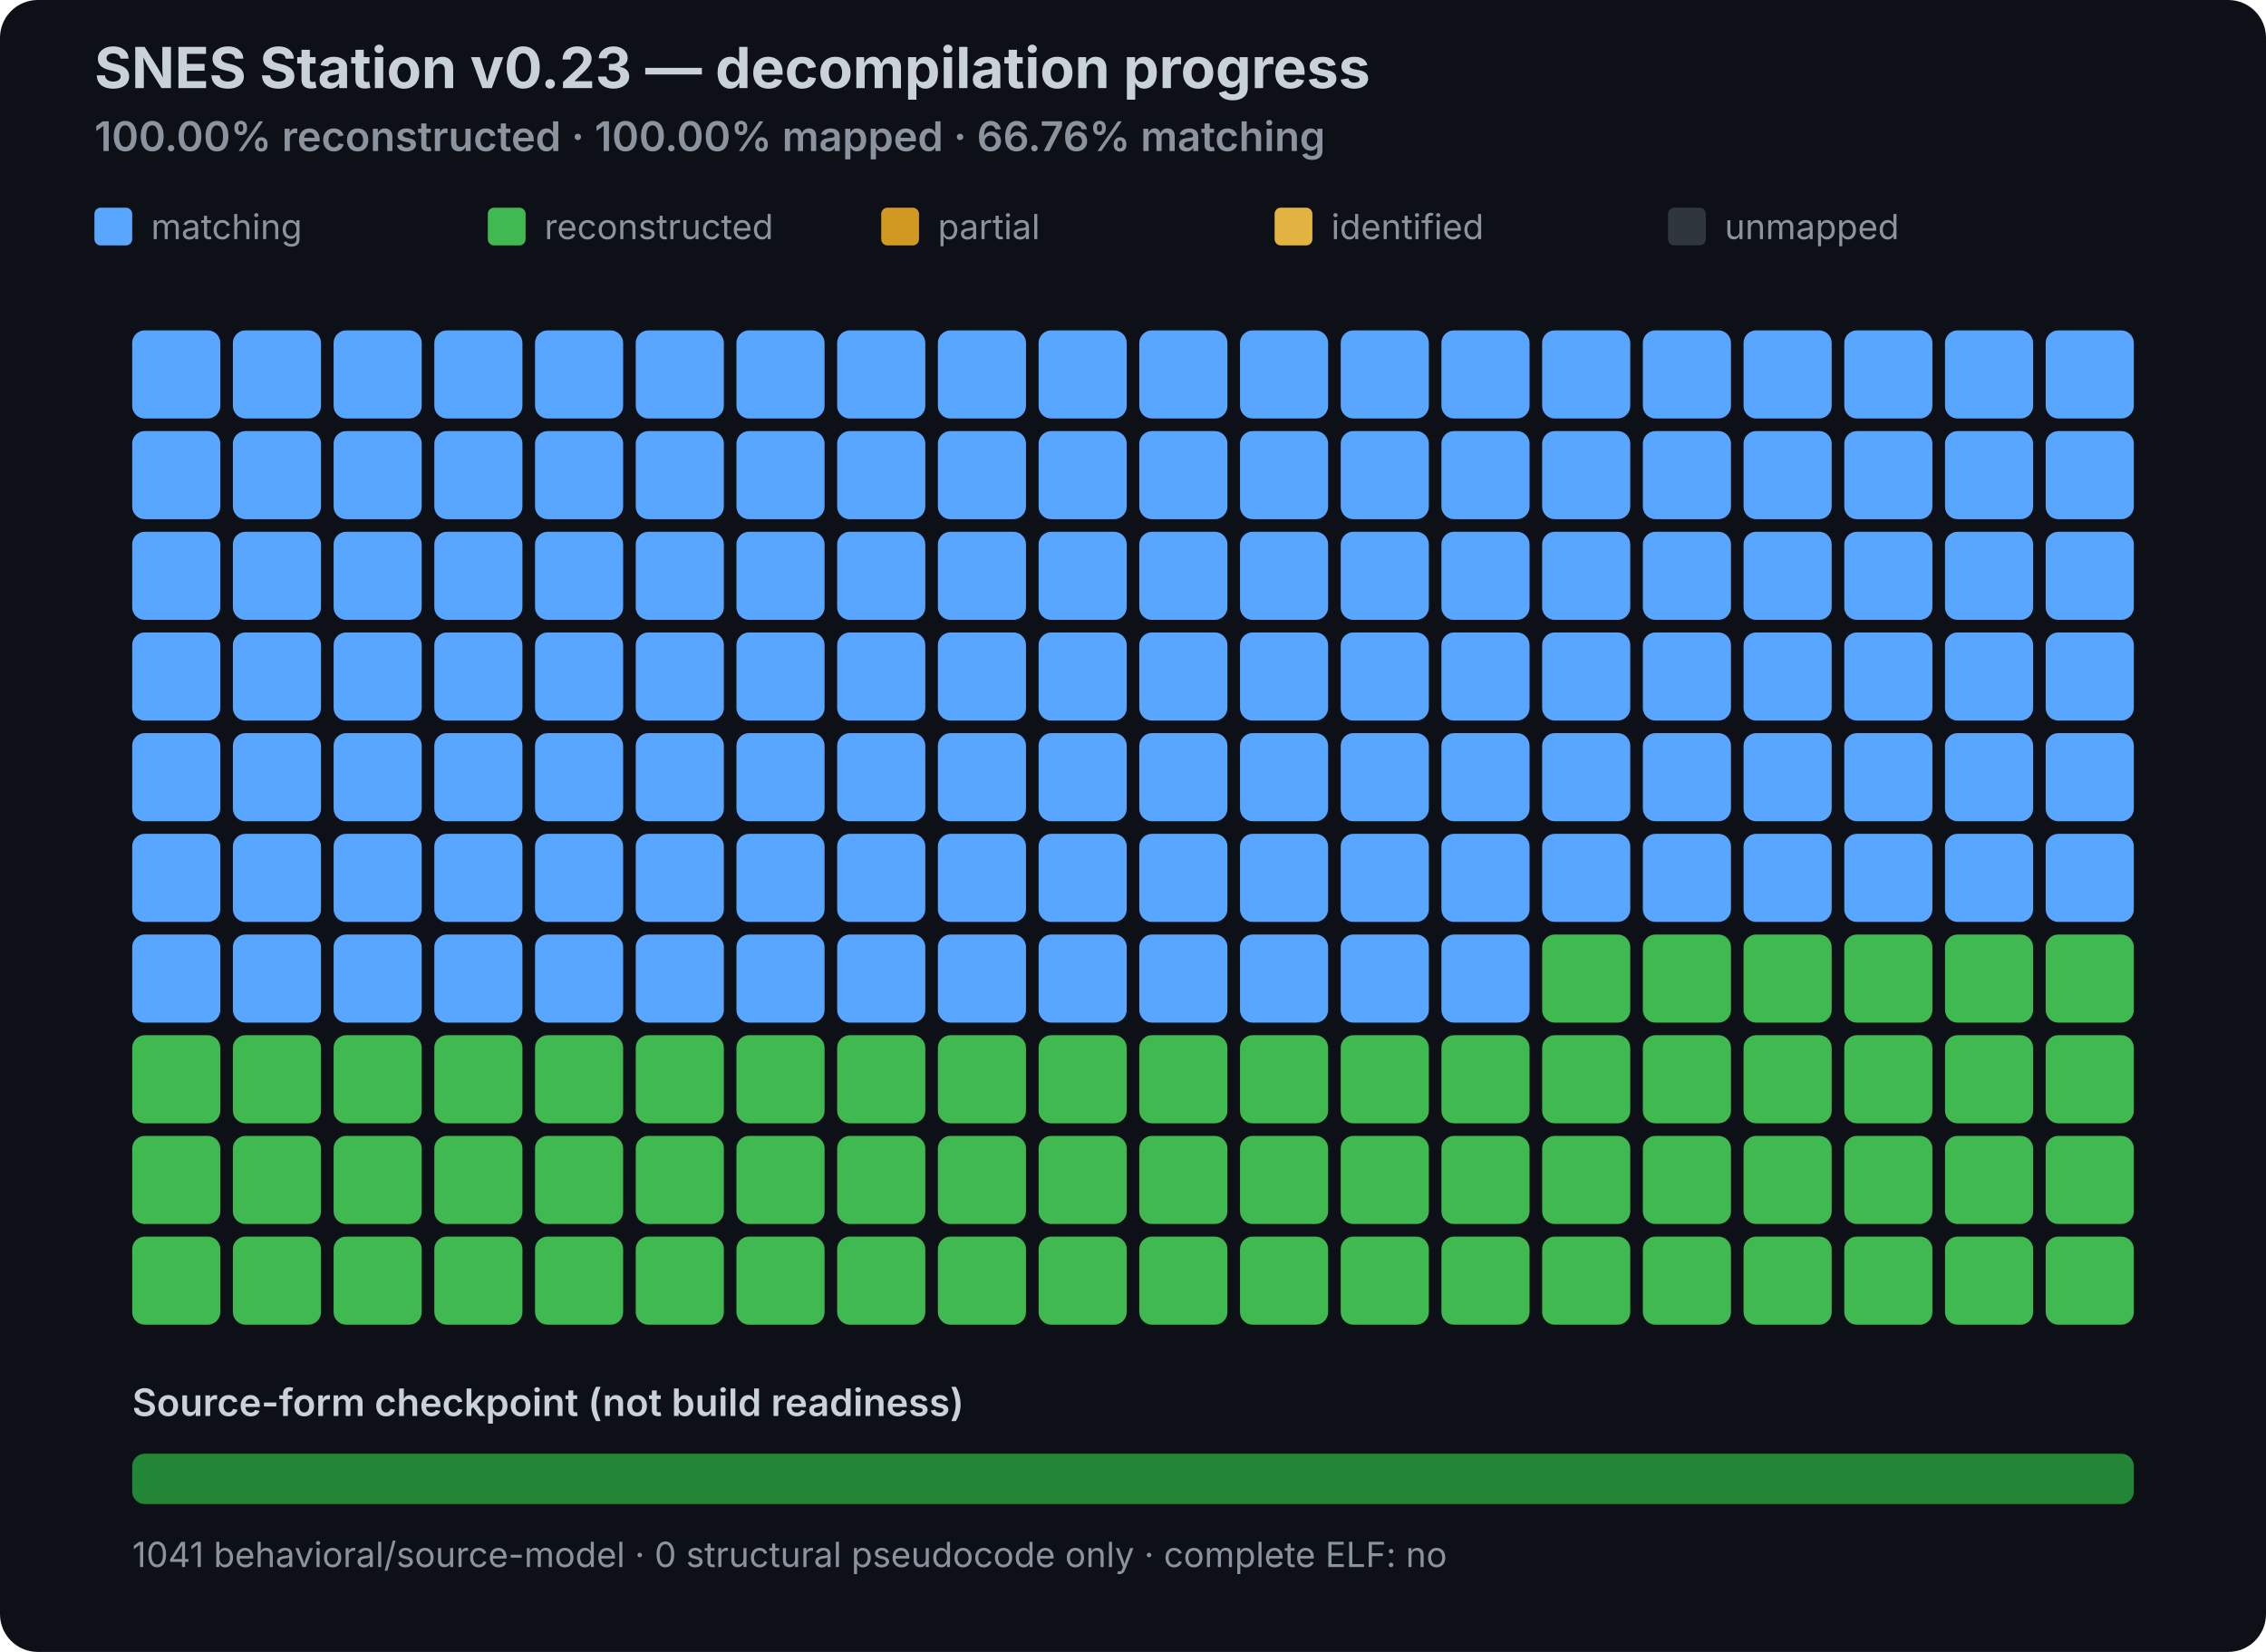
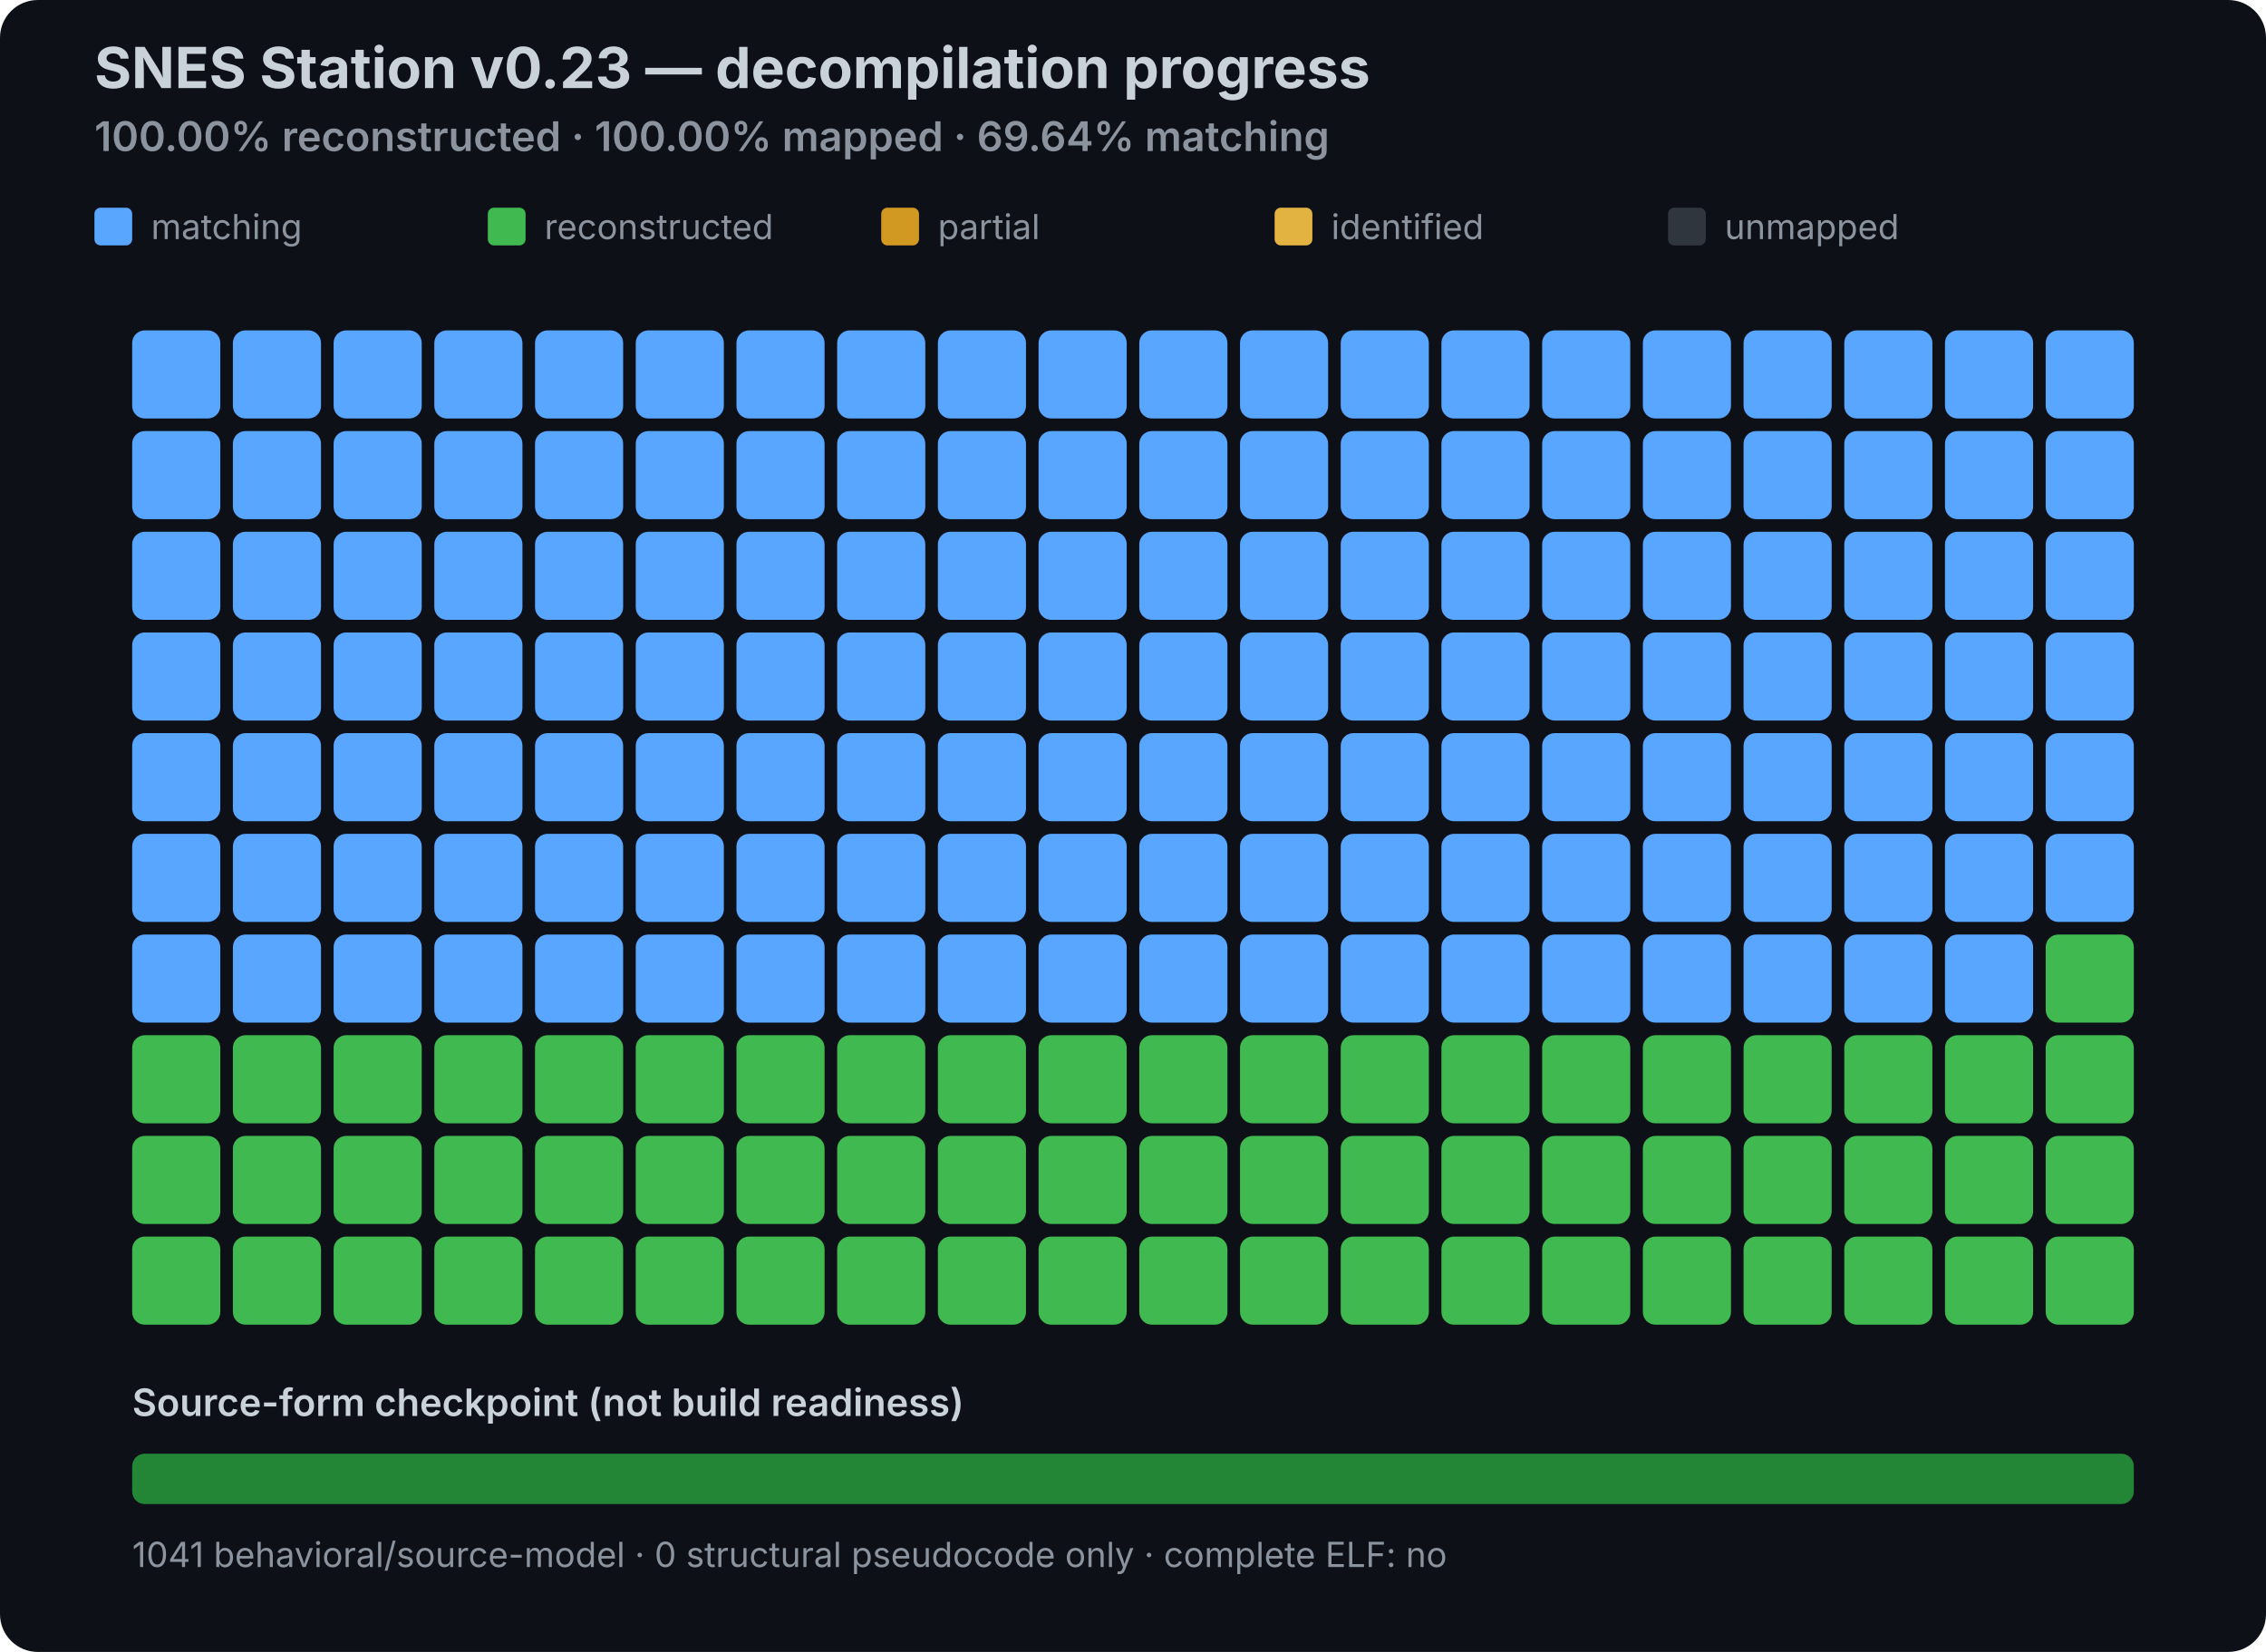
<svg xmlns="http://www.w3.org/2000/svg" width="720" height="525" viewBox="0 0 720 525" role="img" aria-labelledby="title desc">
  <style>
  .title { font: 700 18px -apple-system,BlinkMacSystemFont,"Segoe UI",sans-serif; fill: #c9d1d9; }
  .sub { font: 600 13px -apple-system,BlinkMacSystemFont,"Segoe UI",sans-serif; fill: #8b949e; }
  .legend { font: 11px -apple-system,BlinkMacSystemFont,"Segoe UI",sans-serif; fill: #8b949e; }
  .source { font: 600 12px -apple-system,BlinkMacSystemFont,"Segoe UI",sans-serif; fill: #c9d1d9; }
</style>
  <rect width="100%" height="100%" rx="12" fill="#0d1117" />
  <text x="30" y="28" class="title">SNES Station v0.23 — decompilation progress</text>
-   <text x="30" y="48" class="sub">100.00% reconstructed · 100.00% mapped · 66.76% matching</text>
+   <text x="30" y="48" class="sub">100.00% reconstructed · 100.00% mapped · 69.64% matching</text>
  <rect x="30" y="66" width="12" height="12" rx="2" fill="#58a6ff" />
  <text x="48" y="76" class="legend">matching</text>
  <rect x="155" y="66" width="12" height="12" rx="2" fill="#3fb950" />
  <text x="173" y="76" class="legend">reconstructed</text>
  <rect x="280" y="66" width="12" height="12" rx="2" fill="#d29922" />
  <text x="298" y="76" class="legend">partial</text>
  <rect x="405" y="66" width="12" height="12" rx="2" fill="#e3b341" />
  <text x="423" y="76" class="legend">identified</text>
  <rect x="530" y="66" width="12" height="12" rx="2" fill="#30363d" />
  <text x="548" y="76" class="legend">unmapped</text>
  <rect x="42" y="105" width="28" height="28" rx="4" fill="#58a6ff" data-status="MATCHING" />
  <rect x="74" y="105" width="28" height="28" rx="4" fill="#58a6ff" data-status="MATCHING" />
  <rect x="106" y="105" width="28" height="28" rx="4" fill="#58a6ff" data-status="MATCHING" />
  <rect x="138" y="105" width="28" height="28" rx="4" fill="#58a6ff" data-status="MATCHING" />
  <rect x="170" y="105" width="28" height="28" rx="4" fill="#58a6ff" data-status="MATCHING" />
  <rect x="202" y="105" width="28" height="28" rx="4" fill="#58a6ff" data-status="MATCHING" />
  <rect x="234" y="105" width="28" height="28" rx="4" fill="#58a6ff" data-status="MATCHING" />
  <rect x="266" y="105" width="28" height="28" rx="4" fill="#58a6ff" data-status="MATCHING" />
  <rect x="298" y="105" width="28" height="28" rx="4" fill="#58a6ff" data-status="MATCHING" />
  <rect x="330" y="105" width="28" height="28" rx="4" fill="#58a6ff" data-status="MATCHING" />
  <rect x="362" y="105" width="28" height="28" rx="4" fill="#58a6ff" data-status="MATCHING" />
  <rect x="394" y="105" width="28" height="28" rx="4" fill="#58a6ff" data-status="MATCHING" />
  <rect x="426" y="105" width="28" height="28" rx="4" fill="#58a6ff" data-status="MATCHING" />
  <rect x="458" y="105" width="28" height="28" rx="4" fill="#58a6ff" data-status="MATCHING" />
  <rect x="490" y="105" width="28" height="28" rx="4" fill="#58a6ff" data-status="MATCHING" />
  <rect x="522" y="105" width="28" height="28" rx="4" fill="#58a6ff" data-status="MATCHING" />
  <rect x="554" y="105" width="28" height="28" rx="4" fill="#58a6ff" data-status="MATCHING" />
  <rect x="586" y="105" width="28" height="28" rx="4" fill="#58a6ff" data-status="MATCHING" />
  <rect x="618" y="105" width="28" height="28" rx="4" fill="#58a6ff" data-status="MATCHING" />
  <rect x="650" y="105" width="28" height="28" rx="4" fill="#58a6ff" data-status="MATCHING" />
  <rect x="42" y="137" width="28" height="28" rx="4" fill="#58a6ff" data-status="MATCHING" />
  <rect x="74" y="137" width="28" height="28" rx="4" fill="#58a6ff" data-status="MATCHING" />
  <rect x="106" y="137" width="28" height="28" rx="4" fill="#58a6ff" data-status="MATCHING" />
  <rect x="138" y="137" width="28" height="28" rx="4" fill="#58a6ff" data-status="MATCHING" />
  <rect x="170" y="137" width="28" height="28" rx="4" fill="#58a6ff" data-status="MATCHING" />
  <rect x="202" y="137" width="28" height="28" rx="4" fill="#58a6ff" data-status="MATCHING" />
  <rect x="234" y="137" width="28" height="28" rx="4" fill="#58a6ff" data-status="MATCHING" />
  <rect x="266" y="137" width="28" height="28" rx="4" fill="#58a6ff" data-status="MATCHING" />
  <rect x="298" y="137" width="28" height="28" rx="4" fill="#58a6ff" data-status="MATCHING" />
  <rect x="330" y="137" width="28" height="28" rx="4" fill="#58a6ff" data-status="MATCHING" />
  <rect x="362" y="137" width="28" height="28" rx="4" fill="#58a6ff" data-status="MATCHING" />
  <rect x="394" y="137" width="28" height="28" rx="4" fill="#58a6ff" data-status="MATCHING" />
  <rect x="426" y="137" width="28" height="28" rx="4" fill="#58a6ff" data-status="MATCHING" />
  <rect x="458" y="137" width="28" height="28" rx="4" fill="#58a6ff" data-status="MATCHING" />
  <rect x="490" y="137" width="28" height="28" rx="4" fill="#58a6ff" data-status="MATCHING" />
  <rect x="522" y="137" width="28" height="28" rx="4" fill="#58a6ff" data-status="MATCHING" />
  <rect x="554" y="137" width="28" height="28" rx="4" fill="#58a6ff" data-status="MATCHING" />
  <rect x="586" y="137" width="28" height="28" rx="4" fill="#58a6ff" data-status="MATCHING" />
  <rect x="618" y="137" width="28" height="28" rx="4" fill="#58a6ff" data-status="MATCHING" />
  <rect x="650" y="137" width="28" height="28" rx="4" fill="#58a6ff" data-status="MATCHING" />
  <rect x="42" y="169" width="28" height="28" rx="4" fill="#58a6ff" data-status="MATCHING" />
  <rect x="74" y="169" width="28" height="28" rx="4" fill="#58a6ff" data-status="MATCHING" />
  <rect x="106" y="169" width="28" height="28" rx="4" fill="#58a6ff" data-status="MATCHING" />
  <rect x="138" y="169" width="28" height="28" rx="4" fill="#58a6ff" data-status="MATCHING" />
  <rect x="170" y="169" width="28" height="28" rx="4" fill="#58a6ff" data-status="MATCHING" />
  <rect x="202" y="169" width="28" height="28" rx="4" fill="#58a6ff" data-status="MATCHING" />
  <rect x="234" y="169" width="28" height="28" rx="4" fill="#58a6ff" data-status="MATCHING" />
  <rect x="266" y="169" width="28" height="28" rx="4" fill="#58a6ff" data-status="MATCHING" />
  <rect x="298" y="169" width="28" height="28" rx="4" fill="#58a6ff" data-status="MATCHING" />
  <rect x="330" y="169" width="28" height="28" rx="4" fill="#58a6ff" data-status="MATCHING" />
  <rect x="362" y="169" width="28" height="28" rx="4" fill="#58a6ff" data-status="MATCHING" />
  <rect x="394" y="169" width="28" height="28" rx="4" fill="#58a6ff" data-status="MATCHING" />
  <rect x="426" y="169" width="28" height="28" rx="4" fill="#58a6ff" data-status="MATCHING" />
  <rect x="458" y="169" width="28" height="28" rx="4" fill="#58a6ff" data-status="MATCHING" />
  <rect x="490" y="169" width="28" height="28" rx="4" fill="#58a6ff" data-status="MATCHING" />
  <rect x="522" y="169" width="28" height="28" rx="4" fill="#58a6ff" data-status="MATCHING" />
  <rect x="554" y="169" width="28" height="28" rx="4" fill="#58a6ff" data-status="MATCHING" />
  <rect x="586" y="169" width="28" height="28" rx="4" fill="#58a6ff" data-status="MATCHING" />
  <rect x="618" y="169" width="28" height="28" rx="4" fill="#58a6ff" data-status="MATCHING" />
  <rect x="650" y="169" width="28" height="28" rx="4" fill="#58a6ff" data-status="MATCHING" />
  <rect x="42" y="201" width="28" height="28" rx="4" fill="#58a6ff" data-status="MATCHING" />
  <rect x="74" y="201" width="28" height="28" rx="4" fill="#58a6ff" data-status="MATCHING" />
  <rect x="106" y="201" width="28" height="28" rx="4" fill="#58a6ff" data-status="MATCHING" />
  <rect x="138" y="201" width="28" height="28" rx="4" fill="#58a6ff" data-status="MATCHING" />
  <rect x="170" y="201" width="28" height="28" rx="4" fill="#58a6ff" data-status="MATCHING" />
  <rect x="202" y="201" width="28" height="28" rx="4" fill="#58a6ff" data-status="MATCHING" />
  <rect x="234" y="201" width="28" height="28" rx="4" fill="#58a6ff" data-status="MATCHING" />
  <rect x="266" y="201" width="28" height="28" rx="4" fill="#58a6ff" data-status="MATCHING" />
  <rect x="298" y="201" width="28" height="28" rx="4" fill="#58a6ff" data-status="MATCHING" />
  <rect x="330" y="201" width="28" height="28" rx="4" fill="#58a6ff" data-status="MATCHING" />
  <rect x="362" y="201" width="28" height="28" rx="4" fill="#58a6ff" data-status="MATCHING" />
  <rect x="394" y="201" width="28" height="28" rx="4" fill="#58a6ff" data-status="MATCHING" />
  <rect x="426" y="201" width="28" height="28" rx="4" fill="#58a6ff" data-status="MATCHING" />
  <rect x="458" y="201" width="28" height="28" rx="4" fill="#58a6ff" data-status="MATCHING" />
  <rect x="490" y="201" width="28" height="28" rx="4" fill="#58a6ff" data-status="MATCHING" />
  <rect x="522" y="201" width="28" height="28" rx="4" fill="#58a6ff" data-status="MATCHING" />
  <rect x="554" y="201" width="28" height="28" rx="4" fill="#58a6ff" data-status="MATCHING" />
  <rect x="586" y="201" width="28" height="28" rx="4" fill="#58a6ff" data-status="MATCHING" />
  <rect x="618" y="201" width="28" height="28" rx="4" fill="#58a6ff" data-status="MATCHING" />
  <rect x="650" y="201" width="28" height="28" rx="4" fill="#58a6ff" data-status="MATCHING" />
  <rect x="42" y="233" width="28" height="28" rx="4" fill="#58a6ff" data-status="MATCHING" />
  <rect x="74" y="233" width="28" height="28" rx="4" fill="#58a6ff" data-status="MATCHING" />
  <rect x="106" y="233" width="28" height="28" rx="4" fill="#58a6ff" data-status="MATCHING" />
  <rect x="138" y="233" width="28" height="28" rx="4" fill="#58a6ff" data-status="MATCHING" />
  <rect x="170" y="233" width="28" height="28" rx="4" fill="#58a6ff" data-status="MATCHING" />
  <rect x="202" y="233" width="28" height="28" rx="4" fill="#58a6ff" data-status="MATCHING" />
  <rect x="234" y="233" width="28" height="28" rx="4" fill="#58a6ff" data-status="MATCHING" />
  <rect x="266" y="233" width="28" height="28" rx="4" fill="#58a6ff" data-status="MATCHING" />
  <rect x="298" y="233" width="28" height="28" rx="4" fill="#58a6ff" data-status="MATCHING" />
  <rect x="330" y="233" width="28" height="28" rx="4" fill="#58a6ff" data-status="MATCHING" />
  <rect x="362" y="233" width="28" height="28" rx="4" fill="#58a6ff" data-status="MATCHING" />
  <rect x="394" y="233" width="28" height="28" rx="4" fill="#58a6ff" data-status="MATCHING" />
  <rect x="426" y="233" width="28" height="28" rx="4" fill="#58a6ff" data-status="MATCHING" />
  <rect x="458" y="233" width="28" height="28" rx="4" fill="#58a6ff" data-status="MATCHING" />
  <rect x="490" y="233" width="28" height="28" rx="4" fill="#58a6ff" data-status="MATCHING" />
  <rect x="522" y="233" width="28" height="28" rx="4" fill="#58a6ff" data-status="MATCHING" />
  <rect x="554" y="233" width="28" height="28" rx="4" fill="#58a6ff" data-status="MATCHING" />
  <rect x="586" y="233" width="28" height="28" rx="4" fill="#58a6ff" data-status="MATCHING" />
  <rect x="618" y="233" width="28" height="28" rx="4" fill="#58a6ff" data-status="MATCHING" />
  <rect x="650" y="233" width="28" height="28" rx="4" fill="#58a6ff" data-status="MATCHING" />
  <rect x="42" y="265" width="28" height="28" rx="4" fill="#58a6ff" data-status="MATCHING" />
  <rect x="74" y="265" width="28" height="28" rx="4" fill="#58a6ff" data-status="MATCHING" />
  <rect x="106" y="265" width="28" height="28" rx="4" fill="#58a6ff" data-status="MATCHING" />
  <rect x="138" y="265" width="28" height="28" rx="4" fill="#58a6ff" data-status="MATCHING" />
  <rect x="170" y="265" width="28" height="28" rx="4" fill="#58a6ff" data-status="MATCHING" />
  <rect x="202" y="265" width="28" height="28" rx="4" fill="#58a6ff" data-status="MATCHING" />
  <rect x="234" y="265" width="28" height="28" rx="4" fill="#58a6ff" data-status="MATCHING" />
  <rect x="266" y="265" width="28" height="28" rx="4" fill="#58a6ff" data-status="MATCHING" />
  <rect x="298" y="265" width="28" height="28" rx="4" fill="#58a6ff" data-status="MATCHING" />
  <rect x="330" y="265" width="28" height="28" rx="4" fill="#58a6ff" data-status="MATCHING" />
  <rect x="362" y="265" width="28" height="28" rx="4" fill="#58a6ff" data-status="MATCHING" />
  <rect x="394" y="265" width="28" height="28" rx="4" fill="#58a6ff" data-status="MATCHING" />
  <rect x="426" y="265" width="28" height="28" rx="4" fill="#58a6ff" data-status="MATCHING" />
  <rect x="458" y="265" width="28" height="28" rx="4" fill="#58a6ff" data-status="MATCHING" />
  <rect x="490" y="265" width="28" height="28" rx="4" fill="#58a6ff" data-status="MATCHING" />
  <rect x="522" y="265" width="28" height="28" rx="4" fill="#58a6ff" data-status="MATCHING" />
  <rect x="554" y="265" width="28" height="28" rx="4" fill="#58a6ff" data-status="MATCHING" />
  <rect x="586" y="265" width="28" height="28" rx="4" fill="#58a6ff" data-status="MATCHING" />
  <rect x="618" y="265" width="28" height="28" rx="4" fill="#58a6ff" data-status="MATCHING" />
  <rect x="650" y="265" width="28" height="28" rx="4" fill="#58a6ff" data-status="MATCHING" />
  <rect x="42" y="297" width="28" height="28" rx="4" fill="#58a6ff" data-status="MATCHING" />
  <rect x="74" y="297" width="28" height="28" rx="4" fill="#58a6ff" data-status="MATCHING" />
  <rect x="106" y="297" width="28" height="28" rx="4" fill="#58a6ff" data-status="MATCHING" />
  <rect x="138" y="297" width="28" height="28" rx="4" fill="#58a6ff" data-status="MATCHING" />
  <rect x="170" y="297" width="28" height="28" rx="4" fill="#58a6ff" data-status="MATCHING" />
  <rect x="202" y="297" width="28" height="28" rx="4" fill="#58a6ff" data-status="MATCHING" />
  <rect x="234" y="297" width="28" height="28" rx="4" fill="#58a6ff" data-status="MATCHING" />
  <rect x="266" y="297" width="28" height="28" rx="4" fill="#58a6ff" data-status="MATCHING" />
  <rect x="298" y="297" width="28" height="28" rx="4" fill="#58a6ff" data-status="MATCHING" />
  <rect x="330" y="297" width="28" height="28" rx="4" fill="#58a6ff" data-status="MATCHING" />
  <rect x="362" y="297" width="28" height="28" rx="4" fill="#58a6ff" data-status="MATCHING" />
  <rect x="394" y="297" width="28" height="28" rx="4" fill="#58a6ff" data-status="MATCHING" />
  <rect x="426" y="297" width="28" height="28" rx="4" fill="#58a6ff" data-status="MATCHING" />
  <rect x="458" y="297" width="28" height="28" rx="4" fill="#58a6ff" data-status="MATCHING" />
-   <rect x="490" y="297" width="28" height="28" rx="4" fill="#3fb950" data-status="RECONSTRUCTED" />
-   <rect x="522" y="297" width="28" height="28" rx="4" fill="#3fb950" data-status="RECONSTRUCTED" />
-   <rect x="554" y="297" width="28" height="28" rx="4" fill="#3fb950" data-status="RECONSTRUCTED" />
-   <rect x="586" y="297" width="28" height="28" rx="4" fill="#3fb950" data-status="RECONSTRUCTED" />
-   <rect x="618" y="297" width="28" height="28" rx="4" fill="#3fb950" data-status="RECONSTRUCTED" />
+   <rect x="490" y="297" width="28" height="28" rx="4" fill="#58a6ff" data-status="MATCHING" />
+   <rect x="522" y="297" width="28" height="28" rx="4" fill="#58a6ff" data-status="MATCHING" />
+   <rect x="554" y="297" width="28" height="28" rx="4" fill="#58a6ff" data-status="MATCHING" />
+   <rect x="586" y="297" width="28" height="28" rx="4" fill="#58a6ff" data-status="MATCHING" />
+   <rect x="618" y="297" width="28" height="28" rx="4" fill="#58a6ff" data-status="MATCHING" />
  <rect x="650" y="297" width="28" height="28" rx="4" fill="#3fb950" data-status="RECONSTRUCTED" />
  <rect x="42" y="329" width="28" height="28" rx="4" fill="#3fb950" data-status="RECONSTRUCTED" />
  <rect x="74" y="329" width="28" height="28" rx="4" fill="#3fb950" data-status="RECONSTRUCTED" />
  <rect x="106" y="329" width="28" height="28" rx="4" fill="#3fb950" data-status="RECONSTRUCTED" />
  <rect x="138" y="329" width="28" height="28" rx="4" fill="#3fb950" data-status="RECONSTRUCTED" />
  <rect x="170" y="329" width="28" height="28" rx="4" fill="#3fb950" data-status="RECONSTRUCTED" />
  <rect x="202" y="329" width="28" height="28" rx="4" fill="#3fb950" data-status="RECONSTRUCTED" />
  <rect x="234" y="329" width="28" height="28" rx="4" fill="#3fb950" data-status="RECONSTRUCTED" />
  <rect x="266" y="329" width="28" height="28" rx="4" fill="#3fb950" data-status="RECONSTRUCTED" />
  <rect x="298" y="329" width="28" height="28" rx="4" fill="#3fb950" data-status="RECONSTRUCTED" />
  <rect x="330" y="329" width="28" height="28" rx="4" fill="#3fb950" data-status="RECONSTRUCTED" />
  <rect x="362" y="329" width="28" height="28" rx="4" fill="#3fb950" data-status="RECONSTRUCTED" />
  <rect x="394" y="329" width="28" height="28" rx="4" fill="#3fb950" data-status="RECONSTRUCTED" />
  <rect x="426" y="329" width="28" height="28" rx="4" fill="#3fb950" data-status="RECONSTRUCTED" />
  <rect x="458" y="329" width="28" height="28" rx="4" fill="#3fb950" data-status="RECONSTRUCTED" />
  <rect x="490" y="329" width="28" height="28" rx="4" fill="#3fb950" data-status="RECONSTRUCTED" />
  <rect x="522" y="329" width="28" height="28" rx="4" fill="#3fb950" data-status="RECONSTRUCTED" />
  <rect x="554" y="329" width="28" height="28" rx="4" fill="#3fb950" data-status="RECONSTRUCTED" />
  <rect x="586" y="329" width="28" height="28" rx="4" fill="#3fb950" data-status="RECONSTRUCTED" />
  <rect x="618" y="329" width="28" height="28" rx="4" fill="#3fb950" data-status="RECONSTRUCTED" />
  <rect x="650" y="329" width="28" height="28" rx="4" fill="#3fb950" data-status="RECONSTRUCTED" />
  <rect x="42" y="361" width="28" height="28" rx="4" fill="#3fb950" data-status="RECONSTRUCTED" />
  <rect x="74" y="361" width="28" height="28" rx="4" fill="#3fb950" data-status="RECONSTRUCTED" />
  <rect x="106" y="361" width="28" height="28" rx="4" fill="#3fb950" data-status="RECONSTRUCTED" />
  <rect x="138" y="361" width="28" height="28" rx="4" fill="#3fb950" data-status="RECONSTRUCTED" />
  <rect x="170" y="361" width="28" height="28" rx="4" fill="#3fb950" data-status="RECONSTRUCTED" />
  <rect x="202" y="361" width="28" height="28" rx="4" fill="#3fb950" data-status="RECONSTRUCTED" />
  <rect x="234" y="361" width="28" height="28" rx="4" fill="#3fb950" data-status="RECONSTRUCTED" />
  <rect x="266" y="361" width="28" height="28" rx="4" fill="#3fb950" data-status="RECONSTRUCTED" />
  <rect x="298" y="361" width="28" height="28" rx="4" fill="#3fb950" data-status="RECONSTRUCTED" />
  <rect x="330" y="361" width="28" height="28" rx="4" fill="#3fb950" data-status="RECONSTRUCTED" />
  <rect x="362" y="361" width="28" height="28" rx="4" fill="#3fb950" data-status="RECONSTRUCTED" />
  <rect x="394" y="361" width="28" height="28" rx="4" fill="#3fb950" data-status="RECONSTRUCTED" />
  <rect x="426" y="361" width="28" height="28" rx="4" fill="#3fb950" data-status="RECONSTRUCTED" />
  <rect x="458" y="361" width="28" height="28" rx="4" fill="#3fb950" data-status="RECONSTRUCTED" />
  <rect x="490" y="361" width="28" height="28" rx="4" fill="#3fb950" data-status="RECONSTRUCTED" />
  <rect x="522" y="361" width="28" height="28" rx="4" fill="#3fb950" data-status="RECONSTRUCTED" />
  <rect x="554" y="361" width="28" height="28" rx="4" fill="#3fb950" data-status="RECONSTRUCTED" />
  <rect x="586" y="361" width="28" height="28" rx="4" fill="#3fb950" data-status="RECONSTRUCTED" />
  <rect x="618" y="361" width="28" height="28" rx="4" fill="#3fb950" data-status="RECONSTRUCTED" />
  <rect x="650" y="361" width="28" height="28" rx="4" fill="#3fb950" data-status="RECONSTRUCTED" />
  <rect x="42" y="393" width="28" height="28" rx="4" fill="#3fb950" data-status="RECONSTRUCTED" />
  <rect x="74" y="393" width="28" height="28" rx="4" fill="#3fb950" data-status="RECONSTRUCTED" />
  <rect x="106" y="393" width="28" height="28" rx="4" fill="#3fb950" data-status="RECONSTRUCTED" />
  <rect x="138" y="393" width="28" height="28" rx="4" fill="#3fb950" data-status="RECONSTRUCTED" />
  <rect x="170" y="393" width="28" height="28" rx="4" fill="#3fb950" data-status="RECONSTRUCTED" />
  <rect x="202" y="393" width="28" height="28" rx="4" fill="#3fb950" data-status="RECONSTRUCTED" />
  <rect x="234" y="393" width="28" height="28" rx="4" fill="#3fb950" data-status="RECONSTRUCTED" />
  <rect x="266" y="393" width="28" height="28" rx="4" fill="#3fb950" data-status="RECONSTRUCTED" />
  <rect x="298" y="393" width="28" height="28" rx="4" fill="#3fb950" data-status="RECONSTRUCTED" />
  <rect x="330" y="393" width="28" height="28" rx="4" fill="#3fb950" data-status="RECONSTRUCTED" />
  <rect x="362" y="393" width="28" height="28" rx="4" fill="#3fb950" data-status="RECONSTRUCTED" />
  <rect x="394" y="393" width="28" height="28" rx="4" fill="#3fb950" data-status="RECONSTRUCTED" />
  <rect x="426" y="393" width="28" height="28" rx="4" fill="#3fb950" data-status="RECONSTRUCTED" />
  <rect x="458" y="393" width="28" height="28" rx="4" fill="#3fb950" data-status="RECONSTRUCTED" />
  <rect x="490" y="393" width="28" height="28" rx="4" fill="#3fb950" data-status="RECONSTRUCTED" />
  <rect x="522" y="393" width="28" height="28" rx="4" fill="#3fb950" data-status="RECONSTRUCTED" />
  <rect x="554" y="393" width="28" height="28" rx="4" fill="#3fb950" data-status="RECONSTRUCTED" />
  <rect x="586" y="393" width="28" height="28" rx="4" fill="#3fb950" data-status="RECONSTRUCTED" />
  <rect x="618" y="393" width="28" height="28" rx="4" fill="#3fb950" data-status="RECONSTRUCTED" />
  <rect x="650" y="393" width="28" height="28" rx="4" fill="#3fb950" data-status="RECONSTRUCTED" />
  <text x="42" y="450" class="source">Source-form checkpoint (not build readiness)</text>
  <rect x="42" y="462" width="636" height="16" rx="4" fill="#238636" />
  <rect x="678" y="462" width="0" height="16" rx="4" fill="#d29922" />
  <text x="42" y="498" class="legend">1041 behavioral/source-model · 0 structural pseudocode only · complete ELF: no</text>
</svg>
